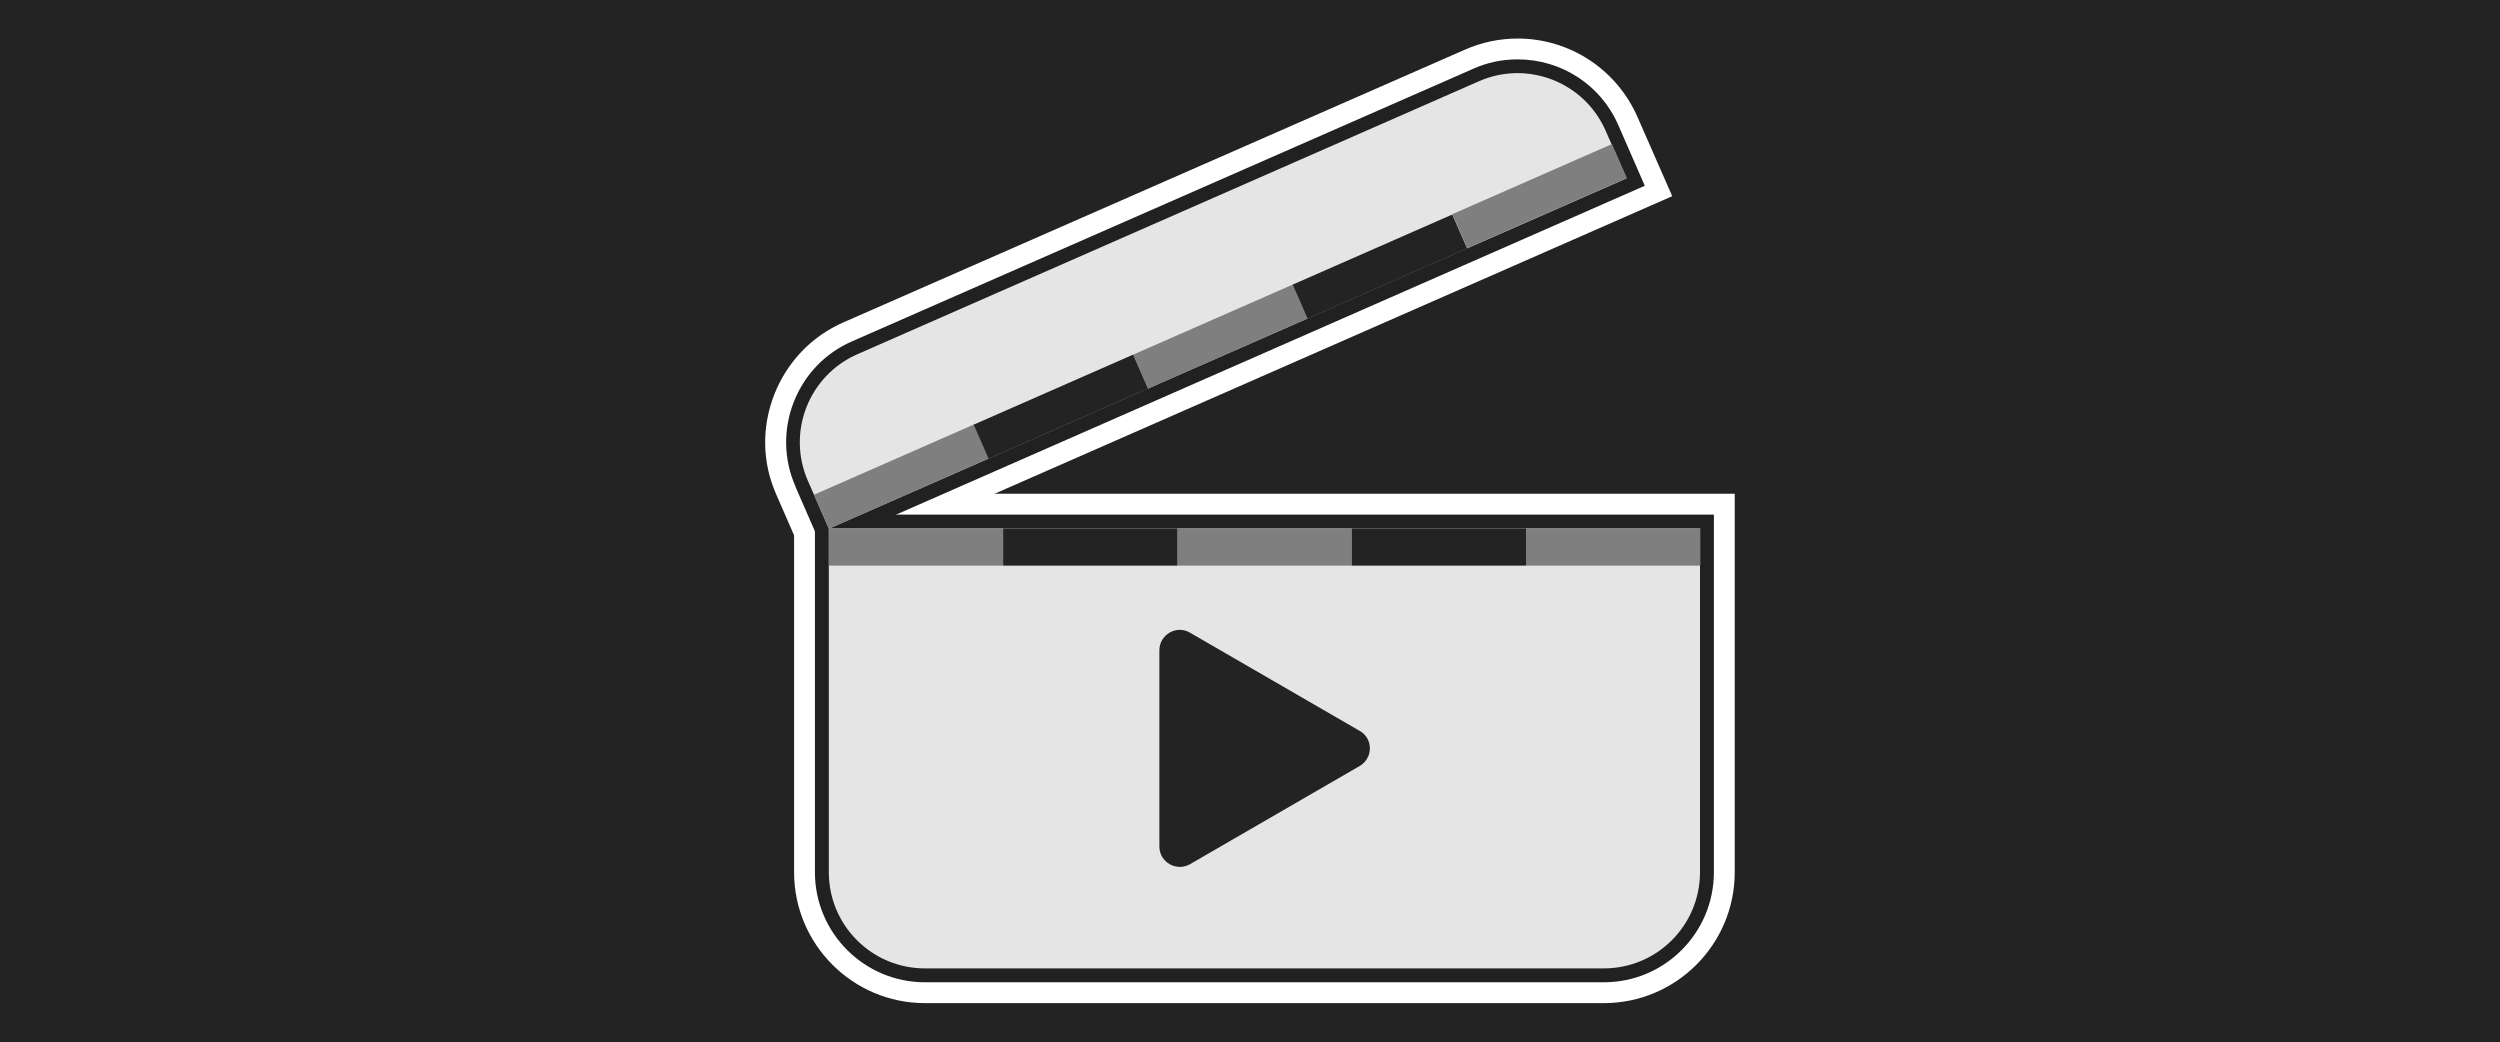
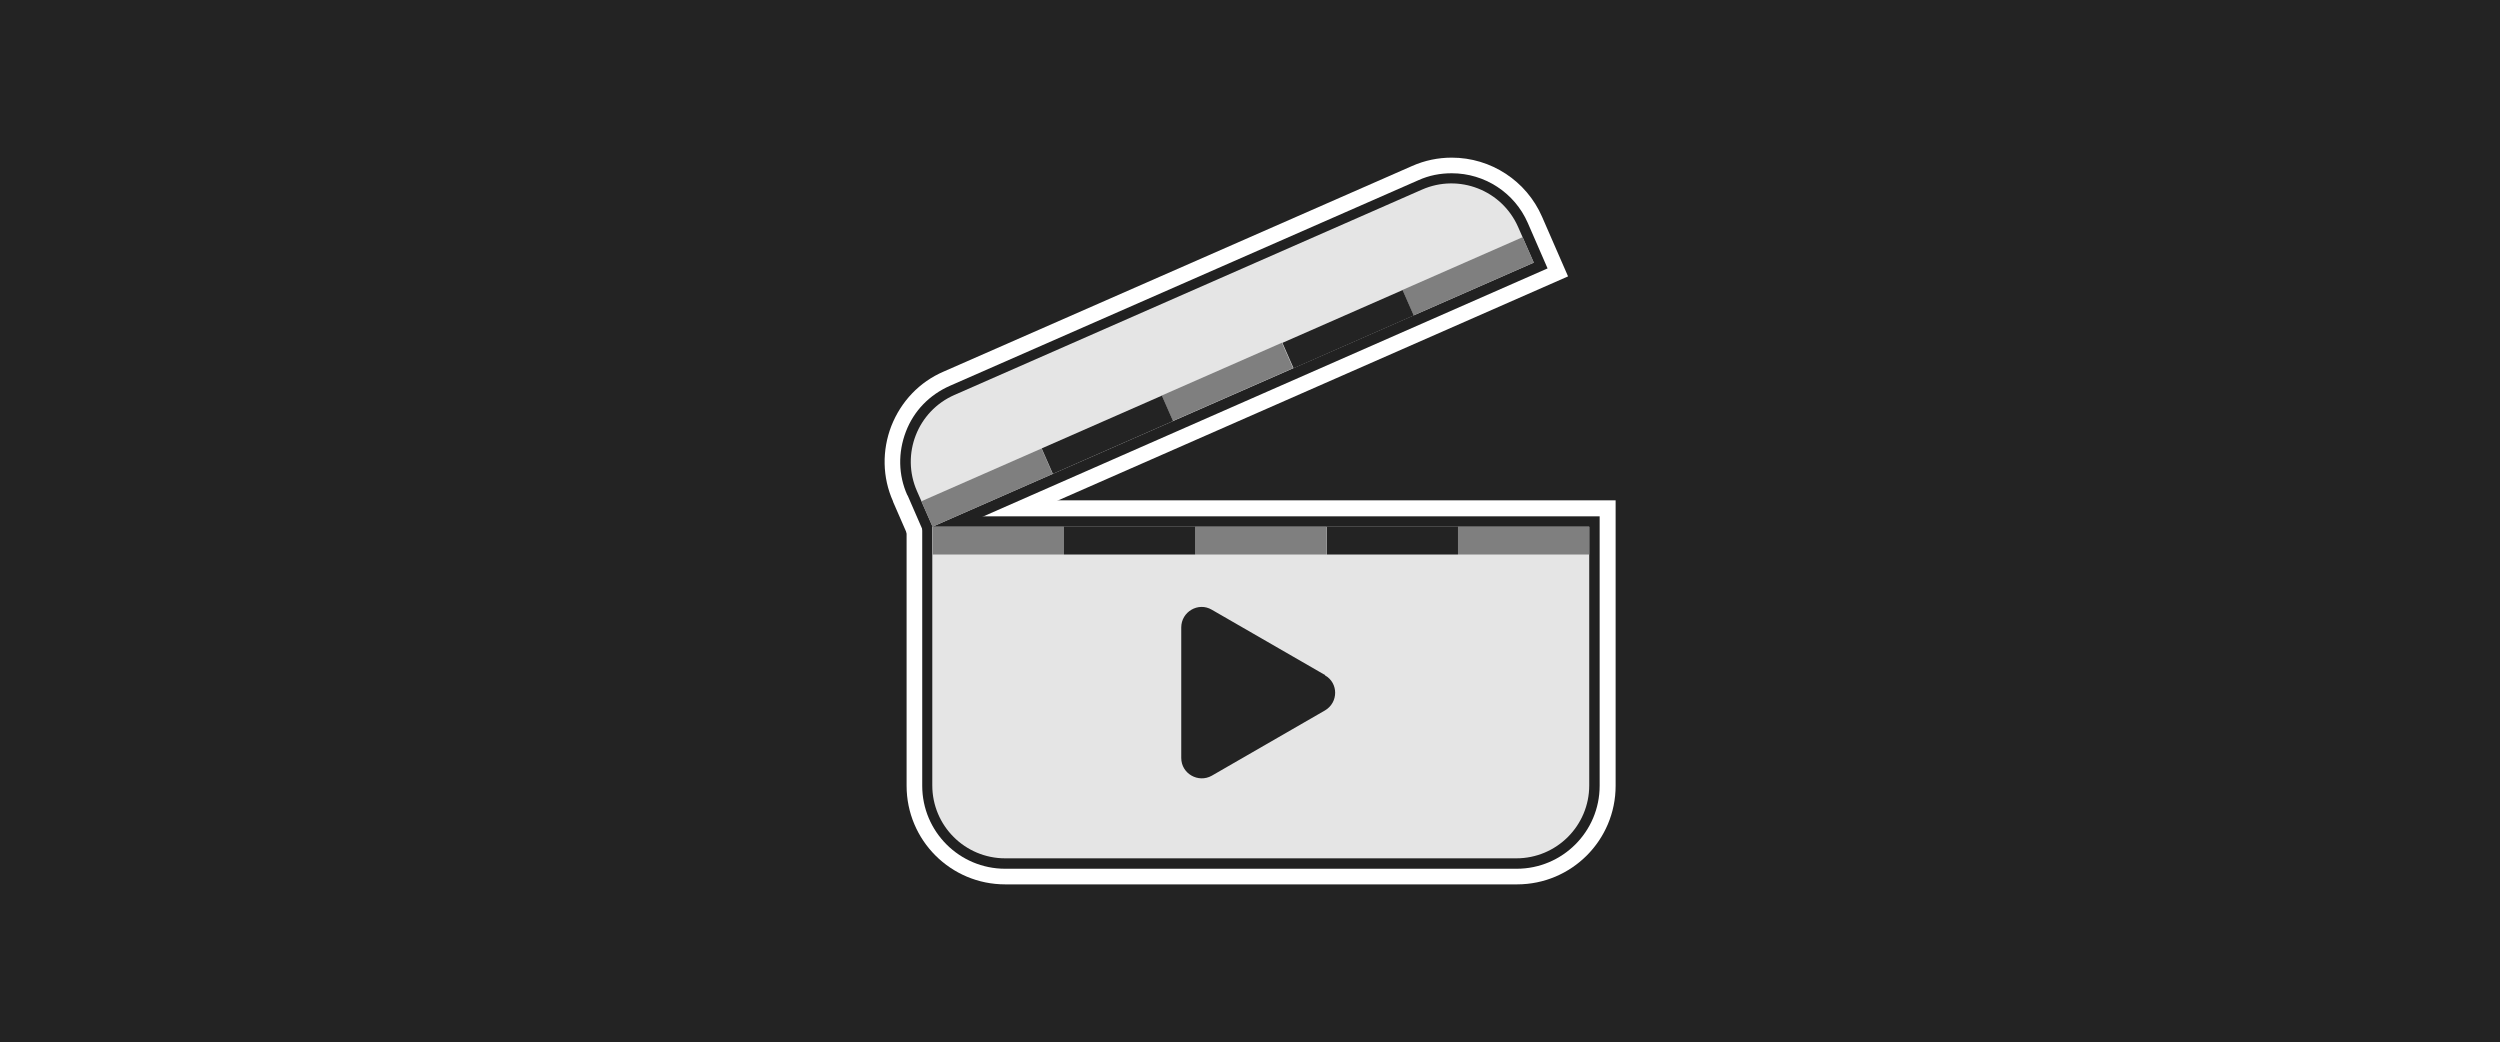
<svg xmlns="http://www.w3.org/2000/svg" viewBox="0 0 72 30">
  <defs>
    <style>.cls-1{fill:#fff;}.cls-2{stroke:#232323;stroke-miterlimit:10;stroke-width:2px;}.cls-2,.cls-3{fill:#232323;}.cls-4{fill:#e5e5e5;}.cls-5{fill:#212121;}.cls-6{fill:#7f7f7f;}</style>
  </defs>
  <g id="BG">
    <rect class="cls-2" x="0" y="-.56" width="72" height="30" />
  </g>
  <g id="Layer_1">
-     <path class="cls-1" d="m22.36,14.25c-.41-.92-.43-1.94-.06-2.89.37-.94,1.08-1.68,2-2.08L42.19,1.43c.48-.21.99-.32,1.52-.32,1.5,0,2.85.89,3.45,2.26l1,2.28-24.8,10.89-1-2.29Z" />
-     <path class="cls-1" d="m26.64,28.89c-2.08,0-3.77-1.69-3.77-3.77v-10.9h27.09v10.9c0,2.08-1.69,3.77-3.77,3.77h-19.55Z" />
-     <path class="cls-5" d="m22.91,14.01c-.34-.77-.36-1.64-.05-2.43.31-.79.9-1.41,1.68-1.75L42.43,1.98c.4-.18.83-.27,1.28-.27,1.26,0,2.4.74,2.9,1.9l.76,1.74-23.7,10.41-.76-1.74Z" />
-     <path class="cls-5" d="m26.64,28.29c-1.75,0-3.17-1.42-3.17-3.17v-10.3h25.89v10.3c0,1.75-1.42,3.17-3.17,3.17h-19.55Z" />
-     <path class="cls-4" d="m23.87,15.22h25.09v9.9c0,1.53-1.24,2.77-2.77,2.77h-19.55c-1.53,0-2.77-1.24-2.77-2.77v-9.9h0Z" />
-     <path class="cls-4" d="m24.73,6.09h19.55c1.53,0,2.77,1.24,2.77,2.77v1.5h-25.09v-1.5c0-1.53,1.24-2.77,2.77-2.77Z" transform="translate(-.4 14.57) rotate(-23.71)" />
-     <rect class="cls-6" x="23.45" y="13.19" width="5.02" height="1.07" transform="translate(-3.33 11.6) rotate(-23.71)" />
-     <rect class="cls-6" x="41.83" y="5.12" width="5.02" height="1.07" transform="translate(1.47 18.3) rotate(-23.71)" />
-     <rect class="cls-6" x="32.64" y="9.16" width="5.02" height="1.07" transform="translate(-.93 14.95) rotate(-23.71)" />
-     <rect class="cls-3" x="28.04" y="11.18" width="5.02" height="1.07" transform="translate(-2.13 13.27) rotate(-23.71)" />
-     <rect class="cls-3" x="37.23" y="7.14" width="5.02" height="1.07" transform="translate(.27 16.63) rotate(-23.71)" />
-     <rect class="cls-6" x="23.87" y="15.22" width="5.02" height="1.07" />
-     <rect class="cls-6" x="43.95" y="15.22" width="5.02" height="1.07" />
-     <rect class="cls-6" x="33.91" y="15.22" width="5.02" height="1.07" />
-     <rect class="cls-3" x="28.89" y="15.22" width="5.02" height="1.07" />
-     <rect class="cls-3" x="38.93" y="15.22" width="5.02" height="1.07" />
-     <path class="cls-3" d="m39.16,21.05l-4.89-2.83c-.39-.23-.88.06-.88.51v5.65c0,.45.49.73.88.51l4.89-2.83c.39-.23.39-.79,0-1.01Z" />
+     <path class="cls-1" d="m25.72,14.44c-.31-.69-.32-1.47-.05-2.17.28-.71.81-1.27,1.51-1.57l13.49-5.92c.36-.16.75-.24,1.14-.24,1.13,0,2.15.67,2.6,1.7l.75,1.72-18.69,8.21-.75-1.72Z" />
+     <path class="cls-1" d="m28.95,25.47c-1.57,0-2.84-1.27-2.84-2.84v-8.22h20.42v8.22c0,1.57-1.27,2.84-2.84,2.84h-14.73Z" />
+     <path class="cls-5" d="m26.13,14.26c-.26-.58-.27-1.23-.04-1.83.23-.6.68-1.06,1.27-1.32l13.49-5.92c.31-.14.63-.2.96-.2.95,0,1.81.56,2.19,1.43l.57,1.31-17.86,7.85-.57-1.31Z" />
+     <path class="cls-5" d="m28.95,25.02c-1.32,0-2.39-1.07-2.39-2.39v-7.76h19.51v7.76c0,1.32-1.07,2.39-2.39,2.39h-14.73Z" />
+     <path class="cls-4" d="m26.86,15.17h18.91v7.45c0,1.16-.94,2.1-2.1,2.1h-14.72c-1.16,0-2.1-.94-2.1-2.1v-7.45h0Z" />
+     <path class="cls-4" d="m27.51,8.28h14.72c1.16,0,2.1.94,2.1,2.1v1.12h-18.91v-1.12c0-1.16.94-2.1,2.1-2.1Z" transform="translate(-1.04 14.86) rotate(-23.71)" />
+     <rect class="cls-6" x="26.54" y="13.64" width="3.78" height=".8" transform="translate(-3.25 12.62) rotate(-23.71)" />
+     <rect class="cls-6" x="40.39" y="7.56" width="3.78" height=".8" transform="translate(.37 17.67) rotate(-23.71)" />
+     <rect class="cls-6" x="33.46" y="10.6" width="3.78" height=".8" transform="translate(-1.44 15.14) rotate(-23.71)" />
+     <rect class="cls-3" x="30" y="12.12" width="3.78" height=".8" transform="translate(-2.34 13.88) rotate(-23.71)" />
+     <rect class="cls-3" x="36.93" y="9.08" width="3.78" height=".8" transform="translate(-.53 16.41) rotate(-23.71)" />
+     <rect class="cls-6" x="26.86" y="15.17" width="3.78" height=".8" />
+     <rect class="cls-6" x="41.99" y="15.17" width="3.78" height=".8" />
+     <rect class="cls-6" x="34.42" y="15.17" width="3.78" height=".8" />
+     <rect class="cls-3" x="30.64" y="15.17" width="3.78" height=".8" />
+     <rect class="cls-3" x="38.21" y="15.17" width="3.78" height=".8" />
+     <path class="cls-3" d="m38.16,19.44l-3.26-1.88c-.39-.23-.88.06-.88.51v3.76c0,.45.49.73.88.51l3.26-1.88c.39-.23.39-.79,0-1.01Z" />
  </g>
</svg>
